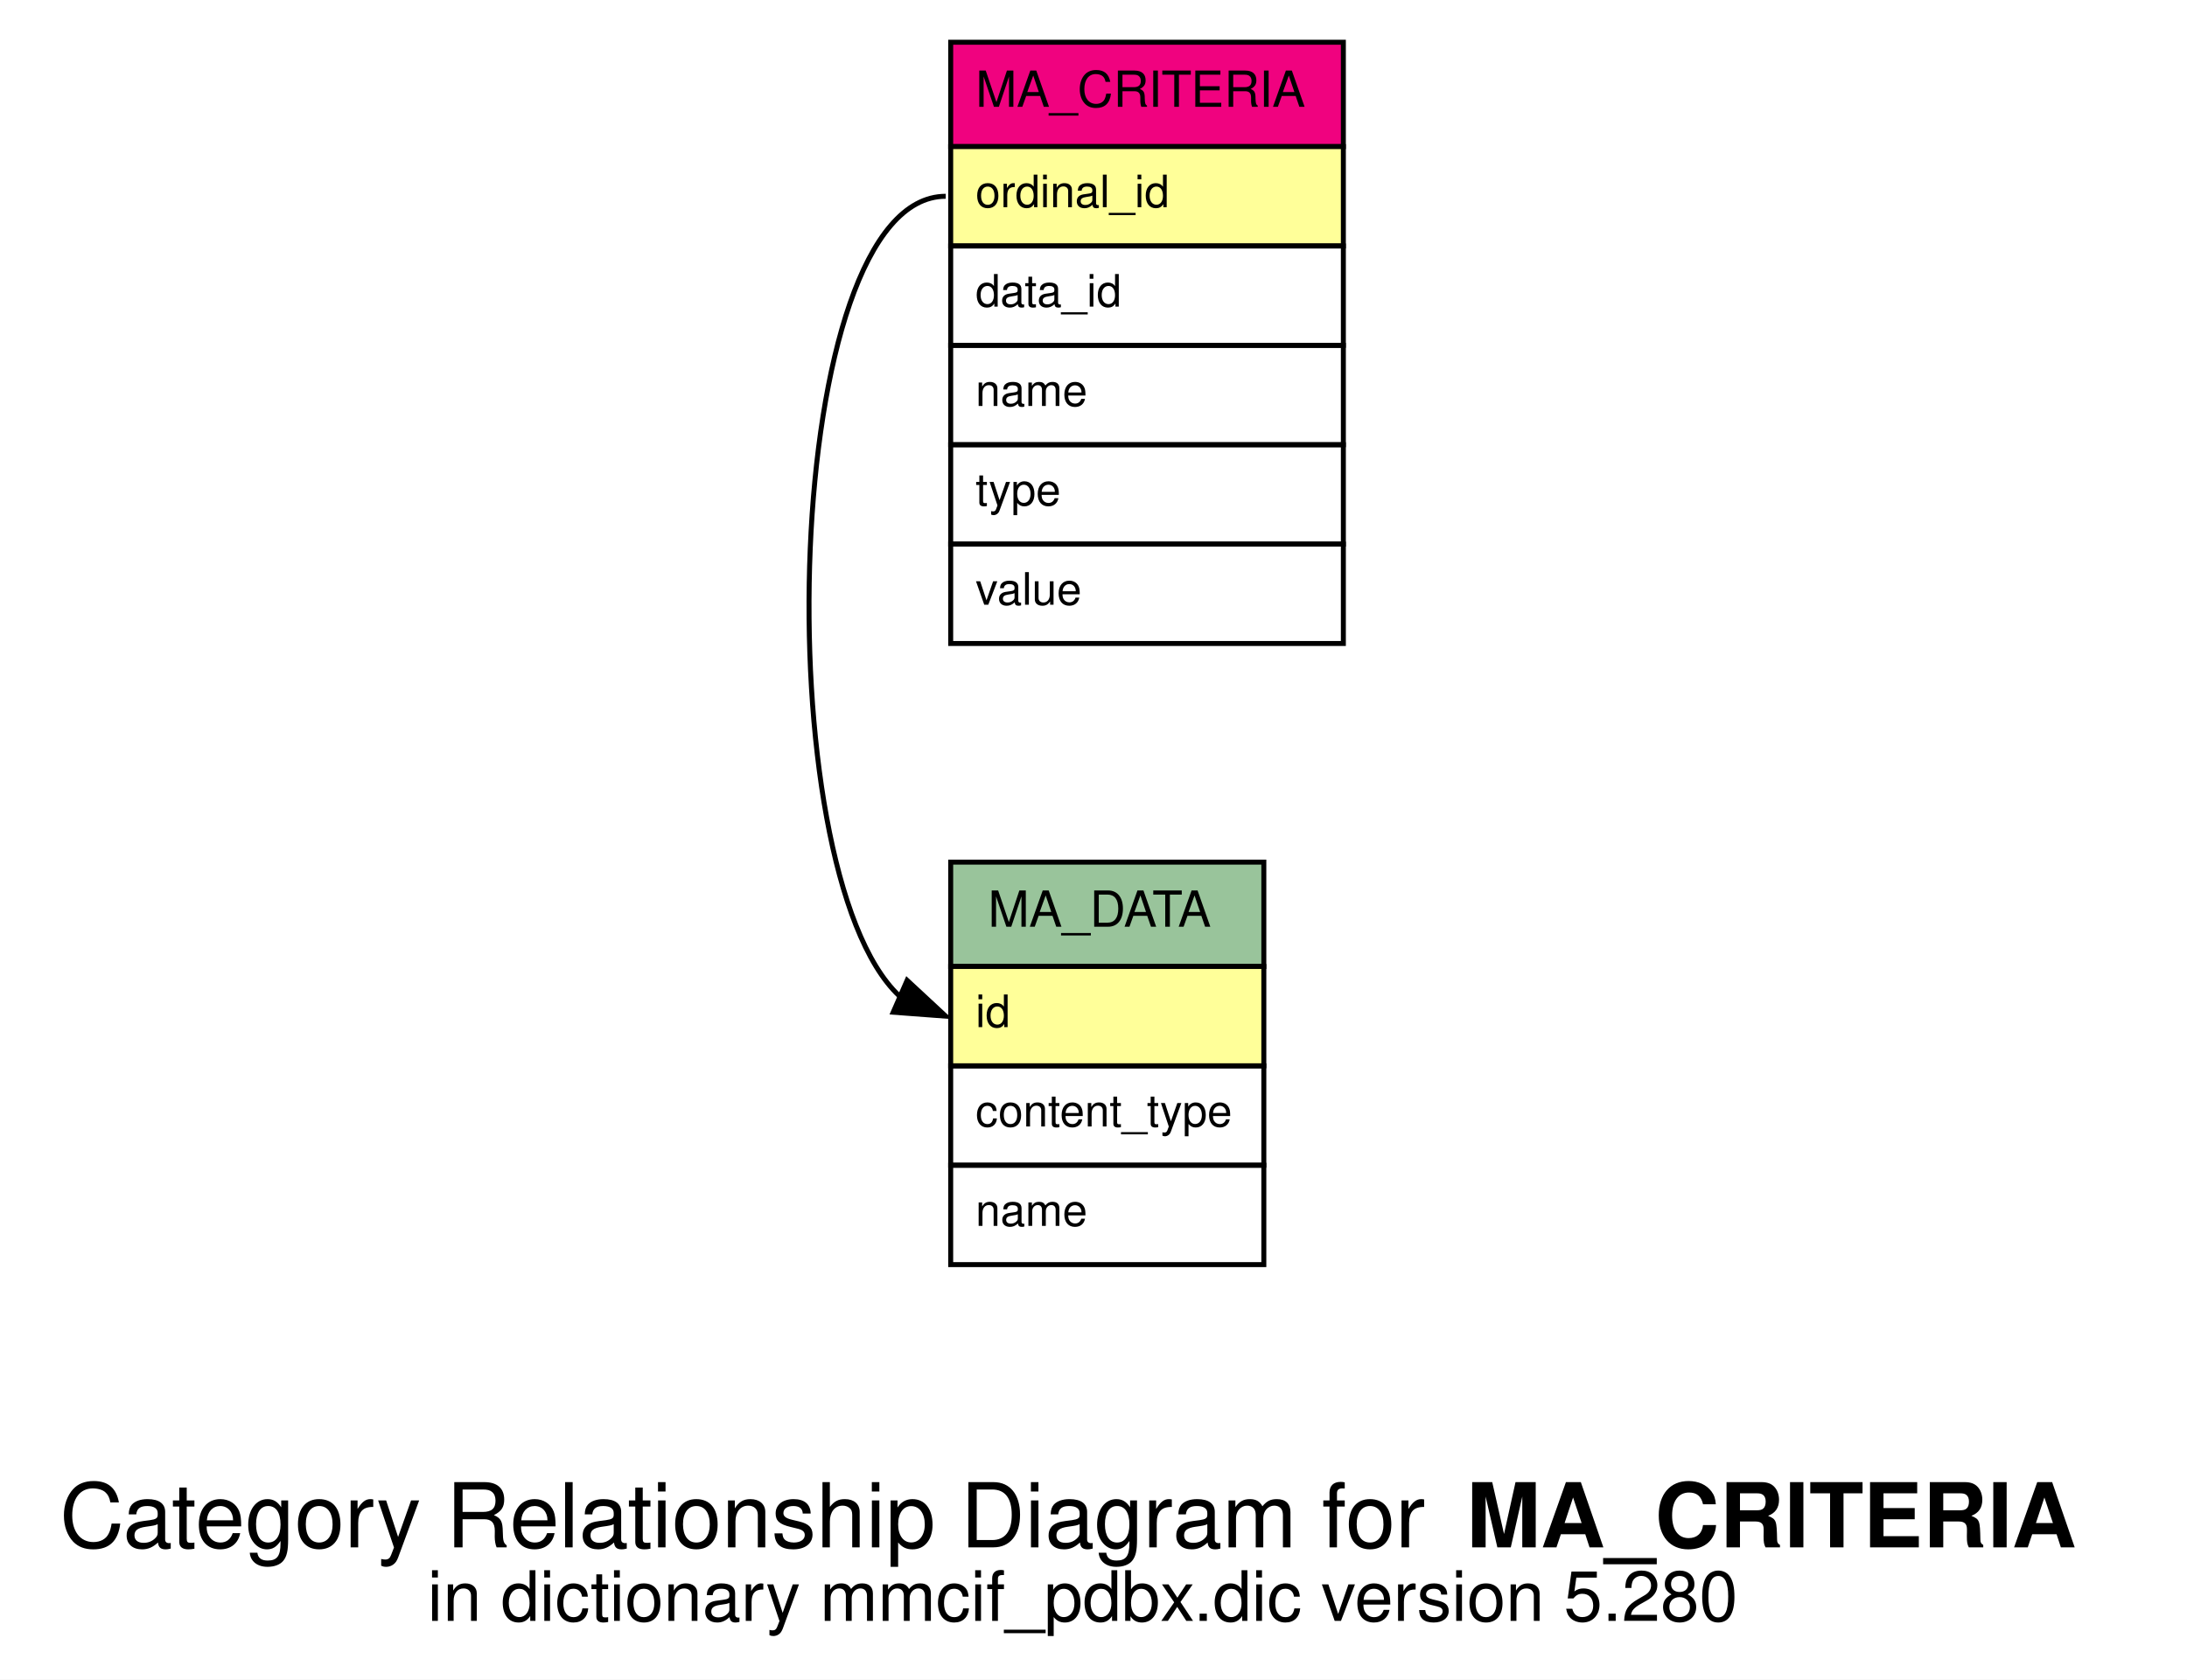
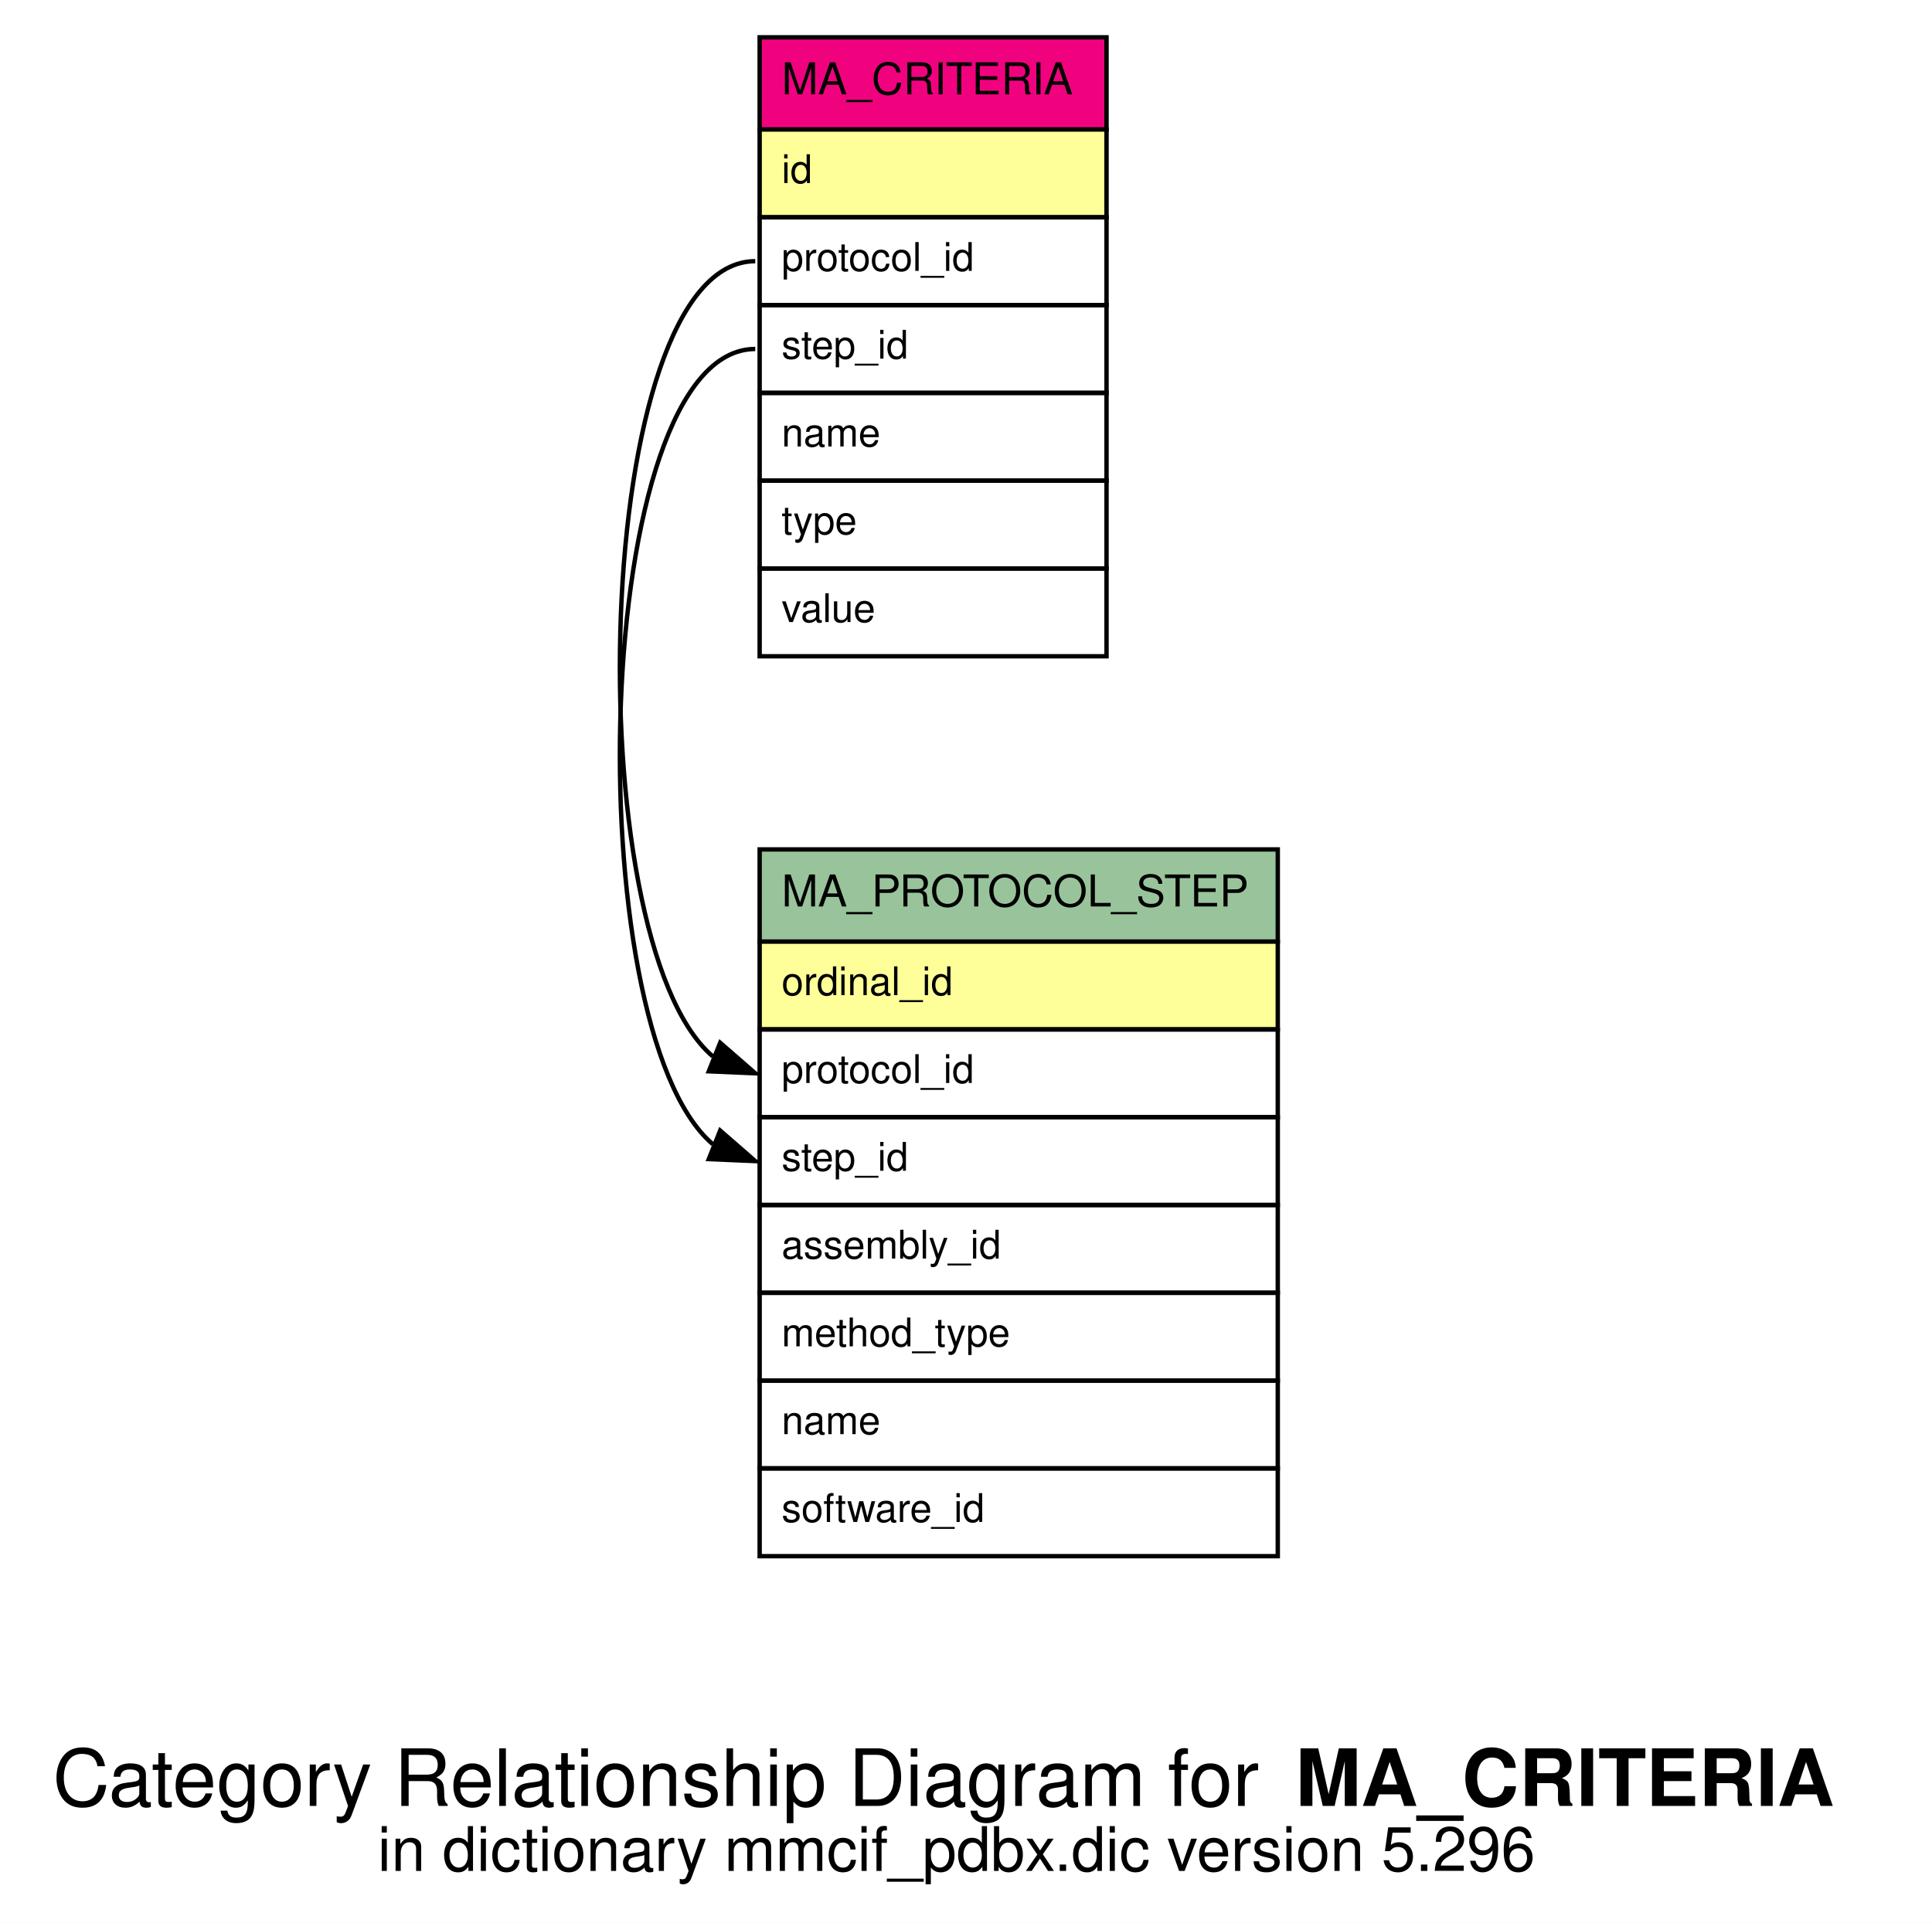
- <svg xmlns="http://www.w3.org/2000/svg" xmlns:xlink="http://www.w3.org/1999/xlink" width="440pt" height="338pt" viewBox="0.00 0.00 440.00 338.00">
-   <g id="graph0" class="graph" transform="scale(1 1) rotate(0) translate(4 334)">
-     <polygon fill="white" stroke="none" points="-4,4 -4,-334 436,-334 436,4 -4,4" />
+ <svg xmlns="http://www.w3.org/2000/svg" xmlns:xlink="http://www.w3.org/1999/xlink" width="440pt" height="438pt" viewBox="0.00 0.00 440.00 438.00">
+   <g id="graph0" class="graph" transform="scale(1 1) rotate(0) translate(4 434)">
+     <polygon fill="white" stroke="none" points="-4,4 -4,-434 436,-434 436,4 -4,4" />
    <text text-anchor="start" x="213" y="-58.6" font-family="Helvetica,sans-Serif" font-size="18.00"> </text>
    <text text-anchor="start" x="213" y="-40.6" font-family="Helvetica,sans-Serif" font-size="18.00"> </text>
    <text text-anchor="start" x="8" y="-22.6" font-family="Helvetica,sans-Serif" font-size="18.00"> Category Relationship Diagram for </text>
    <text text-anchor="start" x="291" y="-22.6" font-family="Helvetica,sans-Serif" font-weight="bold" font-size="18.00">MA_CRITERIA</text>
    <text text-anchor="start" x="414" y="-22.6" font-family="Helvetica,sans-Serif" font-size="18.00"> </text>
    <text text-anchor="start" x="420" y="-22.6" font-family="Helvetica,sans-Serif" font-size="14.00"> </text>
-     <text text-anchor="start" x="82" y="-7.8" font-family="Helvetica,sans-Serif" font-size="14.00">  in dictionary mmcif_pdbx.dic version 5.280 </text>
+     <text text-anchor="start" x="82" y="-7.8" font-family="Helvetica,sans-Serif" font-size="14.00">  in dictionary mmcif_pdbx.dic version 5.296 </text>
    <g id="node1" class="node">
      <g id="a_node1_0">
-         <a xlink:href="/dictionaries/mmcif_modeling_v10.unix_1.04.dic/Categories/ma_criteria.html" xlink:title="&lt;TABLE&gt;" target="_top">
-           <polygon fill="#f0027f" stroke="none" points="187.269,-304.5 187.269,-325.5 266.269,-325.5 266.269,-304.5 187.269,-304.5" />
-           <polygon fill="none" stroke="black" points="187.269,-304.5 187.269,-325.5 266.269,-325.5 266.269,-304.5 187.269,-304.5" />
-           <text text-anchor="start" x="192.269" y="-312.5" font-family="Helvetica,sans-Serif" font-size="10.00">MA_CRITERIA</text>
+         <a xlink:href="/dictionaries/mmcif_pdbx_modeling_extension_all.dic/Categories/ma_criteria.html" xlink:title="&lt;TABLE&gt;" target="_top">
+           <polygon fill="#f0027f" stroke="none" points="169.005,-404.5 169.005,-425.5 248.005,-425.5 248.005,-404.5 169.005,-404.5" />
+           <polygon fill="none" stroke="black" points="169.005,-404.5 169.005,-425.5 248.005,-425.5 248.005,-404.5 169.005,-404.5" />
+           <text text-anchor="start" x="174.005" y="-412.5" font-family="Helvetica,sans-Serif" font-size="10.00">MA_CRITERIA</text>
        </a>
      </g>
      <g id="a_node1_1">
-         <a xlink:href="/dictionaries/mmcif_modeling_v10.unix_1.04.dic/Items/_ma_criteria.ordinal_id.html" xlink:title="&lt;TABLE&gt;" target="_top">
-           <polygon fill="#ffff99" stroke="none" points="187.269,-284.5 187.269,-304.5 266.269,-304.5 266.269,-284.5 187.269,-284.5" />
-           <polygon fill="none" stroke="black" points="187.269,-284.5 187.269,-304.5 266.269,-304.5 266.269,-284.5 187.269,-284.5" />
-           <text text-anchor="start" x="192.269" y="-292.3" font-family="Helvetica,sans-Serif" font-size="9.00">ordinal_id</text>
+         <a xlink:href="/dictionaries/mmcif_pdbx_modeling_extension_all.dic/Items/_ma_criteria.id.html" xlink:title="&lt;TABLE&gt;" target="_top">
+           <polygon fill="#ffff99" stroke="none" points="169.005,-384.5 169.005,-404.5 248.005,-404.5 248.005,-384.5 169.005,-384.5" />
+           <polygon fill="none" stroke="black" points="169.005,-384.5 169.005,-404.5 248.005,-404.5 248.005,-384.5 169.005,-384.5" />
+           <text text-anchor="start" x="174.005" y="-392.3" font-family="Helvetica,sans-Serif" font-size="9.00">id</text>
        </a>
      </g>
      <g id="a_node1_2">
-         <a xlink:href="/dictionaries/mmcif_modeling_v10.unix_1.04.dic/Items/_ma_criteria.data_id.html" xlink:title="&lt;TABLE&gt;" target="_top">
-           <polygon fill="none" stroke="black" points="187.269,-264.5 187.269,-284.5 266.269,-284.5 266.269,-264.5 187.269,-264.5" />
-           <text text-anchor="start" x="192.269" y="-272.3" font-family="Helvetica,sans-Serif" font-size="9.00">data_id</text>
+         <a xlink:href="/dictionaries/mmcif_pdbx_modeling_extension_all.dic/Items/_ma_criteria.protocol_id.html" xlink:title="&lt;TABLE&gt;" target="_top">
+           <polygon fill="none" stroke="black" points="169.005,-364.5 169.005,-384.5 248.005,-384.5 248.005,-364.5 169.005,-364.5" />
+           <text text-anchor="start" x="174.005" y="-372.3" font-family="Helvetica,sans-Serif" font-size="9.00">protocol_id</text>
        </a>
      </g>
      <g id="a_node1_3">
-         <a xlink:href="/dictionaries/mmcif_modeling_v10.unix_1.04.dic/Items/_ma_criteria.name.html" xlink:title="&lt;TABLE&gt;" target="_top">
-           <polygon fill="none" stroke="black" points="187.269,-244.5 187.269,-264.5 266.269,-264.5 266.269,-244.5 187.269,-244.5" />
-           <text text-anchor="start" x="192.269" y="-252.3" font-family="Helvetica,sans-Serif" font-size="9.00">name</text>
+         <a xlink:href="/dictionaries/mmcif_pdbx_modeling_extension_all.dic/Items/_ma_criteria.step_id.html" xlink:title="&lt;TABLE&gt;" target="_top">
+           <polygon fill="none" stroke="black" points="169.005,-344.5 169.005,-364.5 248.005,-364.5 248.005,-344.5 169.005,-344.5" />
+           <text text-anchor="start" x="174.005" y="-352.3" font-family="Helvetica,sans-Serif" font-size="9.00">step_id</text>
        </a>
      </g>
      <g id="a_node1_4">
-         <a xlink:href="/dictionaries/mmcif_modeling_v10.unix_1.04.dic/Items/_ma_criteria.type.html" xlink:title="&lt;TABLE&gt;" target="_top">
-           <polygon fill="none" stroke="black" points="187.269,-224.5 187.269,-244.5 266.269,-244.5 266.269,-224.5 187.269,-224.5" />
-           <text text-anchor="start" x="192.269" y="-232.3" font-family="Helvetica,sans-Serif" font-size="9.00">type</text>
+         <a xlink:href="/dictionaries/mmcif_pdbx_modeling_extension_all.dic/Items/_ma_criteria.name.html" xlink:title="&lt;TABLE&gt;" target="_top">
+           <polygon fill="none" stroke="black" points="169.005,-324.5 169.005,-344.5 248.005,-344.5 248.005,-324.5 169.005,-324.5" />
+           <text text-anchor="start" x="174.005" y="-332.3" font-family="Helvetica,sans-Serif" font-size="9.00">name</text>
        </a>
      </g>
      <g id="a_node1_5">
-         <a xlink:href="/dictionaries/mmcif_modeling_v10.unix_1.04.dic/Items/_ma_criteria.value.html" xlink:title="&lt;TABLE&gt;" target="_top">
-           <polygon fill="none" stroke="black" points="187.269,-204.5 187.269,-224.5 266.269,-224.5 266.269,-204.5 187.269,-204.5" />
-           <text text-anchor="start" x="192.269" y="-212.3" font-family="Helvetica,sans-Serif" font-size="9.00">value</text>
+         <a xlink:href="/dictionaries/mmcif_pdbx_modeling_extension_all.dic/Items/_ma_criteria.type.html" xlink:title="&lt;TABLE&gt;" target="_top">
+           <polygon fill="none" stroke="black" points="169.005,-304.5 169.005,-324.5 248.005,-324.5 248.005,-304.5 169.005,-304.5" />
+           <text text-anchor="start" x="174.005" y="-312.3" font-family="Helvetica,sans-Serif" font-size="9.00">type</text>
+         </a>
+       </g>
+       <g id="a_node1_6">
+         <a xlink:href="/dictionaries/mmcif_pdbx_modeling_extension_all.dic/Items/_ma_criteria.value.html" xlink:title="&lt;TABLE&gt;" target="_top">
+           <polygon fill="none" stroke="black" points="169.005,-284.5 169.005,-304.5 248.005,-304.5 248.005,-284.5 169.005,-284.5" />
+           <text text-anchor="start" x="174.005" y="-292.3" font-family="Helvetica,sans-Serif" font-size="9.00">value</text>
        </a>
      </g>
    </g>
    <g id="node2" class="node">
-       <g id="a_node2_6">
-         <a xlink:href="/dictionaries/mmcif_modeling_v10.unix_1.04.dic/Categories/ma_data.html" xlink:title="&lt;TABLE&gt;" target="_top">
-           <polygon fill="#99c49b" stroke="none" points="187.269,-139.5 187.269,-160.5 250.269,-160.5 250.269,-139.5 187.269,-139.5" />
-           <polygon fill="none" stroke="black" points="187.269,-139.5 187.269,-160.5 250.269,-160.5 250.269,-139.5 187.269,-139.5" />
-           <text text-anchor="start" x="194.769" y="-147.5" font-family="Helvetica,sans-Serif" font-size="10.00">MA_DATA</text>
-         </a>
-       </g>
      <g id="a_node2_7">
-         <a xlink:href="/dictionaries/mmcif_modeling_v10.unix_1.04.dic/Items/_ma_data.id.html" xlink:title="&lt;TABLE&gt;" target="_top">
-           <polygon fill="#ffff99" stroke="none" points="187.269,-119.5 187.269,-139.5 250.269,-139.5 250.269,-119.5 187.269,-119.5" />
-           <polygon fill="none" stroke="black" points="187.269,-119.5 187.269,-139.5 250.269,-139.5 250.269,-119.5 187.269,-119.5" />
-           <text text-anchor="start" x="192.269" y="-127.3" font-family="Helvetica,sans-Serif" font-size="9.00">id</text>
+         <a xlink:href="/dictionaries/mmcif_pdbx_modeling_extension_all.dic/Categories/ma_protocol_step.html" xlink:title="&lt;TABLE&gt;" target="_top">
+           <polygon fill="#99c49b" stroke="none" points="169.005,-219.5 169.005,-240.5 287.005,-240.5 287.005,-219.5 169.005,-219.5" />
+           <polygon fill="none" stroke="black" points="169.005,-219.5 169.005,-240.5 287.005,-240.5 287.005,-219.5 169.005,-219.5" />
+           <text text-anchor="start" x="174.005" y="-227.5" font-family="Helvetica,sans-Serif" font-size="10.00">MA_PROTOCOL_STEP</text>
        </a>
      </g>
      <g id="a_node2_8">
-         <a xlink:href="/dictionaries/mmcif_modeling_v10.unix_1.04.dic/Items/_ma_data.content_type.html" xlink:title="&lt;TABLE&gt;" target="_top">
-           <polygon fill="none" stroke="black" points="187.269,-99.5 187.269,-119.5 250.269,-119.5 250.269,-99.5 187.269,-99.5" />
-           <text text-anchor="start" x="192.269" y="-107.3" font-family="Helvetica,sans-Serif" font-size="9.00">content_type</text>
+         <a xlink:href="/dictionaries/mmcif_pdbx_modeling_extension_all.dic/Items/_ma_protocol_step.ordinal_id.html" xlink:title="&lt;TABLE&gt;" target="_top">
+           <polygon fill="#ffff99" stroke="none" points="169.005,-199.5 169.005,-219.5 287.005,-219.5 287.005,-199.5 169.005,-199.5" />
+           <polygon fill="none" stroke="black" points="169.005,-199.5 169.005,-219.5 287.005,-219.5 287.005,-199.5 169.005,-199.5" />
+           <text text-anchor="start" x="174.005" y="-207.3" font-family="Helvetica,sans-Serif" font-size="9.00">ordinal_id</text>
        </a>
      </g>
      <g id="a_node2_9">
-         <a xlink:href="/dictionaries/mmcif_modeling_v10.unix_1.04.dic/Items/_ma_data.name.html" xlink:title="&lt;TABLE&gt;" target="_top">
-           <polygon fill="none" stroke="black" points="187.269,-79.5 187.269,-99.5 250.269,-99.5 250.269,-79.5 187.269,-79.5" />
-           <text text-anchor="start" x="192.269" y="-87.3" font-family="Helvetica,sans-Serif" font-size="9.00">name</text>
+         <a xlink:href="/dictionaries/mmcif_pdbx_modeling_extension_all.dic/Items/_ma_protocol_step.protocol_id.html" xlink:title="&lt;TABLE&gt;" target="_top">
+           <polygon fill="none" stroke="black" points="169.005,-179.5 169.005,-199.5 287.005,-199.5 287.005,-179.5 169.005,-179.5" />
+           <text text-anchor="start" x="174.005" y="-187.3" font-family="Helvetica,sans-Serif" font-size="9.00">protocol_id</text>
+         </a>
+       </g>
+       <g id="a_node2_10">
+         <a xlink:href="/dictionaries/mmcif_pdbx_modeling_extension_all.dic/Items/_ma_protocol_step.step_id.html" xlink:title="&lt;TABLE&gt;" target="_top">
+           <polygon fill="none" stroke="black" points="169.005,-159.5 169.005,-179.5 287.005,-179.5 287.005,-159.5 169.005,-159.5" />
+           <text text-anchor="start" x="174.005" y="-167.3" font-family="Helvetica,sans-Serif" font-size="9.00">step_id</text>
+         </a>
+       </g>
+       <g id="a_node2_11">
+         <a xlink:href="/dictionaries/mmcif_pdbx_modeling_extension_all.dic/Items/_ma_protocol_step.assembly_id.html" xlink:title="&lt;TABLE&gt;" target="_top">
+           <polygon fill="none" stroke="black" points="169.005,-139.5 169.005,-159.5 287.005,-159.5 287.005,-139.5 169.005,-139.5" />
+           <text text-anchor="start" x="174.005" y="-147.3" font-family="Helvetica,sans-Serif" font-size="9.00">assembly_id</text>
+         </a>
+       </g>
+       <g id="a_node2_12">
+         <a xlink:href="/dictionaries/mmcif_pdbx_modeling_extension_all.dic/Items/_ma_protocol_step.method_type.html" xlink:title="&lt;TABLE&gt;" target="_top">
+           <polygon fill="none" stroke="black" points="169.005,-119.5 169.005,-139.5 287.005,-139.5 287.005,-119.5 169.005,-119.5" />
+           <text text-anchor="start" x="174.005" y="-127.3" font-family="Helvetica,sans-Serif" font-size="9.00">method_type</text>
+         </a>
+       </g>
+       <g id="a_node2_13">
+         <a xlink:href="/dictionaries/mmcif_pdbx_modeling_extension_all.dic/Items/_ma_protocol_step.name.html" xlink:title="&lt;TABLE&gt;" target="_top">
+           <polygon fill="none" stroke="black" points="169.005,-99.5 169.005,-119.5 287.005,-119.5 287.005,-99.5 169.005,-99.5" />
+           <text text-anchor="start" x="174.005" y="-107.3" font-family="Helvetica,sans-Serif" font-size="9.00">name</text>
+         </a>
+       </g>
+       <g id="a_node2_14">
+         <a xlink:href="/dictionaries/mmcif_pdbx_modeling_extension_all.dic/Items/_ma_protocol_step.software_id.html" xlink:title="&lt;TABLE&gt;" target="_top">
+           <polygon fill="none" stroke="black" points="169.005,-79.5 169.005,-99.5 287.005,-99.5 287.005,-79.5 169.005,-79.5" />
+           <text text-anchor="start" x="174.005" y="-87.3" font-family="Helvetica,sans-Serif" font-size="9.00">software_id</text>
        </a>
      </g>
    </g>
    <g id="edge1" class="edge">
-       <path fill="none" stroke="black" d="M186.269,-294.5C153.039,-294.5 149.924,-158.987 176.923,-133.579" />
-       <polygon fill="black" stroke="black" points="178.503,-136.708 186.269,-129.5 175.703,-130.292 178.503,-136.708" />
+       <path fill="none" stroke="black" d="M168.005,-374.5C130.427,-374.5 127.197,-219.931 158.317,-193.364" />
+       <polygon fill="black" stroke="black" points="160.013,-196.456 168.005,-189.5 157.42,-189.954 160.013,-196.456" />
+     </g>
+     <g id="edge2" class="edge">
+       <path fill="none" stroke="black" d="M168.005,-354.5C130.427,-354.5 127.197,-199.931 158.317,-173.364" />
+       <polygon fill="black" stroke="black" points="160.013,-176.456 168.005,-169.5 157.42,-169.954 160.013,-176.456" />
    </g>
  </g>
</svg>
